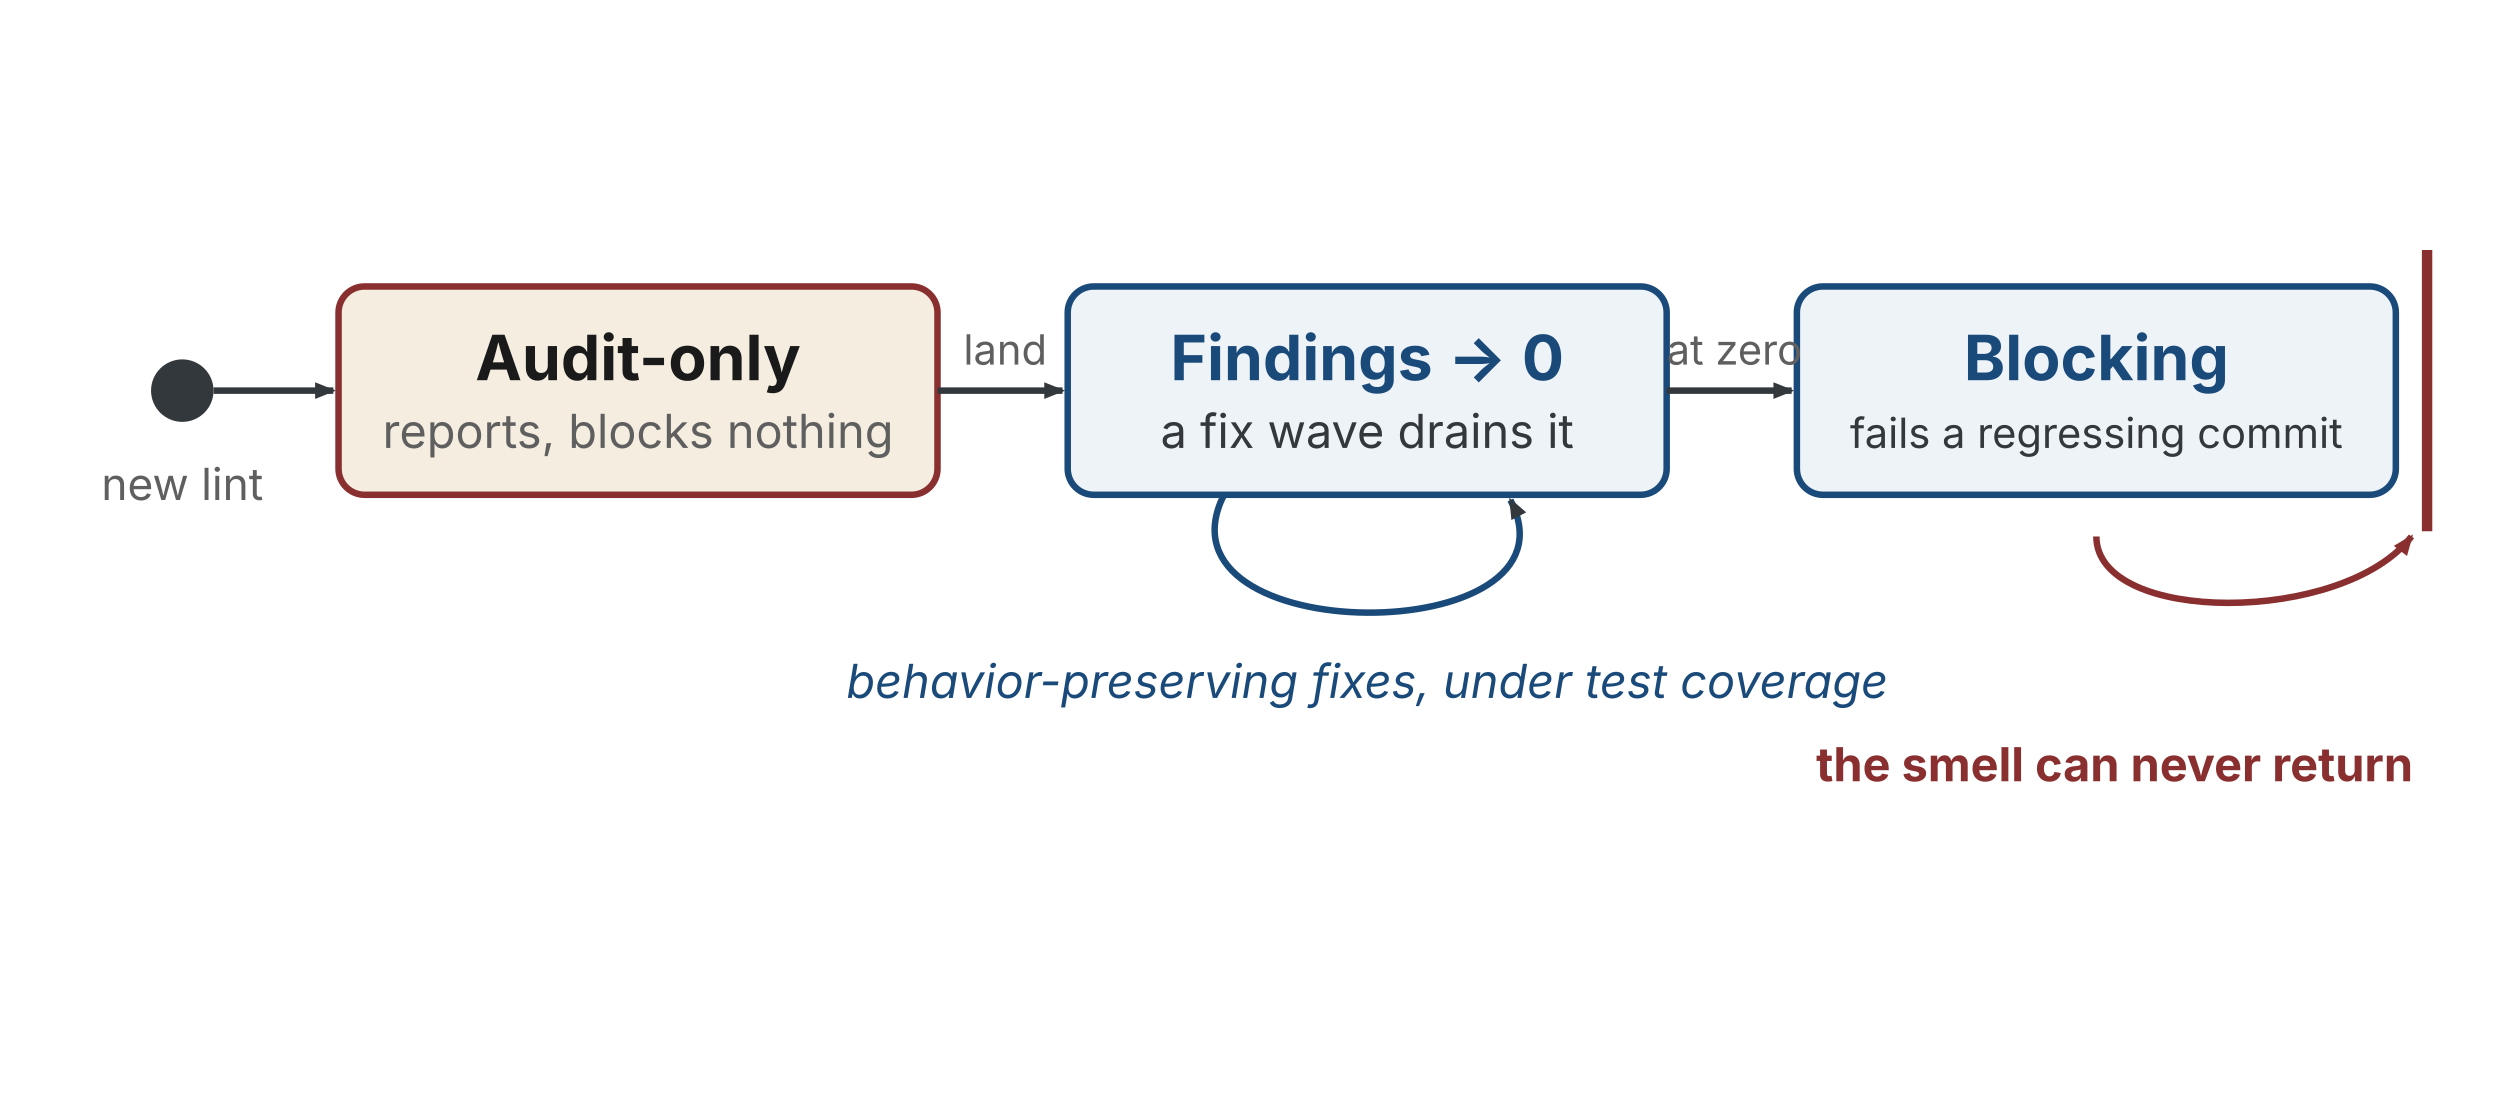
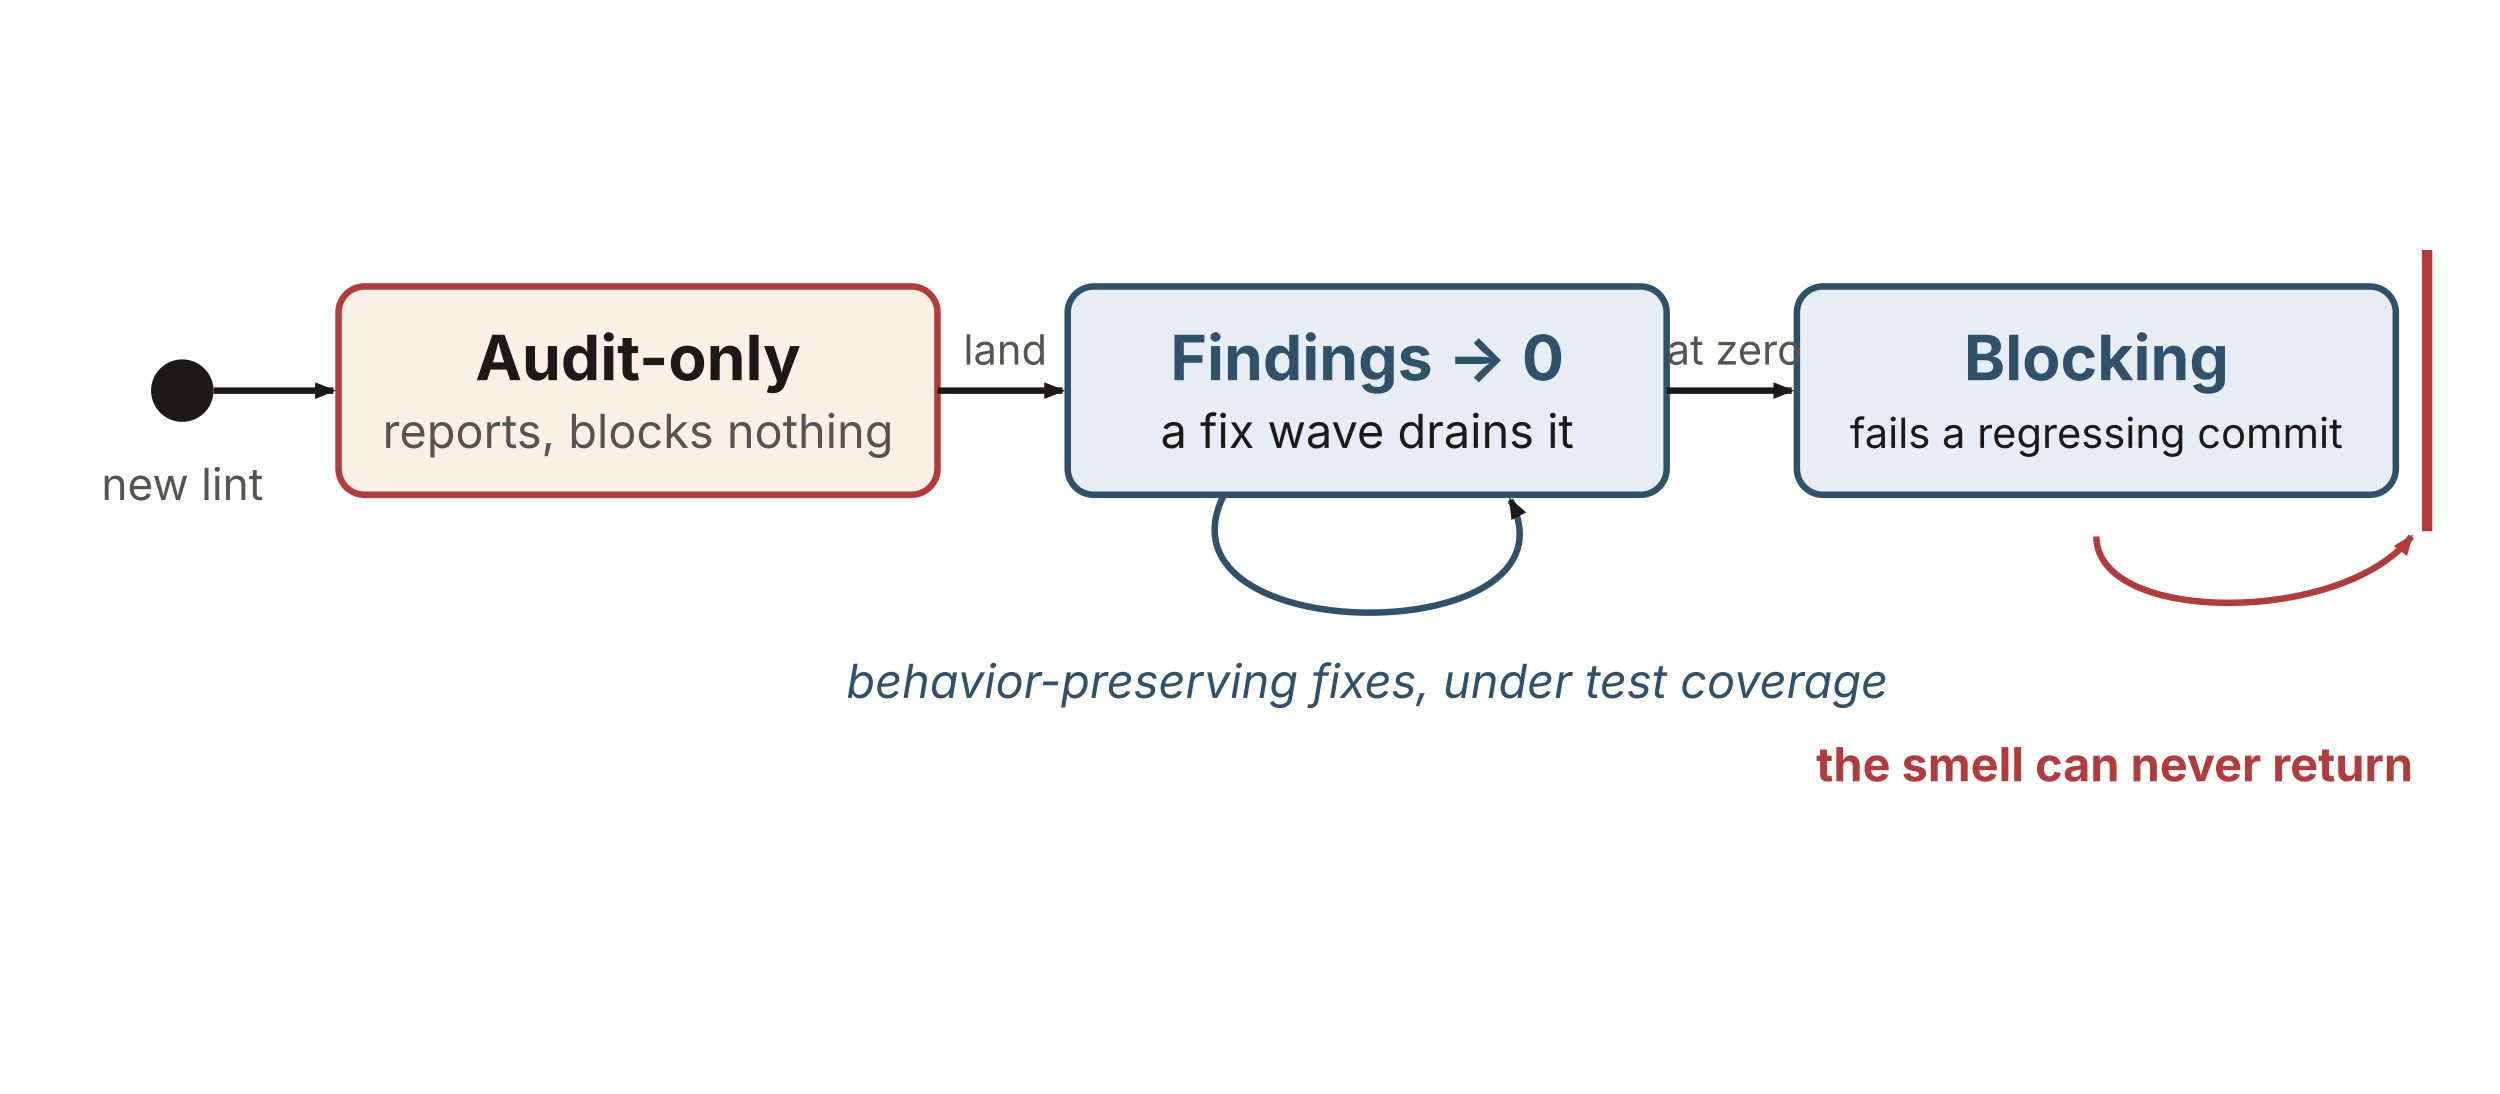
<svg xmlns="http://www.w3.org/2000/svg" viewBox="0 0 960 420" width="960" height="420" role="group" aria-labelledby="szpTitle szpDesc" font-family="'Source Sans 3', -apple-system, 'Segoe UI', sans-serif">
  <defs>
    <marker id="szpArrow" markerWidth="9" markerHeight="9" refX="7" refY="3.2" orient="auto" markerUnits="userSpaceOnUse">
-       <path d="M0,0 L8,3.2 L0,6.4 Z" fill="#33383d" />
+       <path d="M0,0 L8,3.2 L0,6.4 Z" fill="#1c1917" />
    </marker>
    <marker id="szpArrowRed" markerWidth="9" markerHeight="9" refX="7" refY="3.2" orient="auto" markerUnits="userSpaceOnUse">
-       <path d="M0,0 L8,3.2 L0,6.4 Z" fill="#8a2f2f" />
+       <path d="M0,0 L8,3.2 L0,6.4 Z" fill="#b23b3b" />
    </marker>
  </defs>
-   <circle cx="70" cy="150" r="12" fill="#33383d" />
-   <text x="70" y="192" text-anchor="middle" font-size="17" fill="#5f5f5f">new lint</text>
-   <rect x="130" y="110" width="230" height="80" rx="10" fill="#f4ede0" stroke="#8a2f2f" stroke-width="2.5" />
-   <text x="245" y="146" text-anchor="middle" font-size="24" font-weight="700" fill="#1a1a1a">Audit-only</text>
-   <text x="245" y="172" text-anchor="middle" font-size="18" fill="#5f5f5f">reports, blocks nothing</text>
-   <rect x="410" y="110" width="230" height="80" rx="10" fill="#eef3f8" stroke="#1a4a7a" stroke-width="2.5" />
-   <text x="525" y="146" text-anchor="middle" font-size="24" font-weight="700" fill="#1a4a7a">Findings → 0</text>
-   <text x="525" y="172" text-anchor="middle" font-size="18" fill="#33383d">a fix wave drains it</text>
-   <rect x="690" y="110" width="230" height="80" rx="10" fill="#eef3f8" stroke="#1a4a7a" stroke-width="2.5" />
-   <text x="805" y="146" text-anchor="middle" font-size="24" font-weight="700" fill="#1a4a7a">Blocking</text>
-   <text x="805" y="172" text-anchor="middle" font-size="16" fill="#33383d">fails a regressing commit</text>
-   <g fill="none" stroke="#33383d" stroke-width="2.5" marker-end="url(#szpArrow)">
+   <circle cx="70" cy="150" r="12" fill="#1c1917" />
+   <text x="70" y="192" text-anchor="middle" font-size="17" fill="#57534e">new lint</text>
+   <rect x="130" y="110" width="230" height="80" rx="10" fill="#faf1e6" stroke="#b23b3b" stroke-width="2.5" />
+   <text x="245" y="146" text-anchor="middle" font-size="24" font-weight="700" fill="#1c1917">Audit-only</text>
+   <text x="245" y="172" text-anchor="middle" font-size="18" fill="#57534e">reports, blocks nothing</text>
+   <rect x="410" y="110" width="230" height="80" rx="10" fill="#e7edf3" stroke="#2f5169" stroke-width="2.5" />
+   <text x="525" y="146" text-anchor="middle" font-size="24" font-weight="700" fill="#2f5169">Findings → 0</text>
+   <text x="525" y="172" text-anchor="middle" font-size="18" fill="#1c1917">a fix wave drains it</text>
+   <rect x="690" y="110" width="230" height="80" rx="10" fill="#e7edf3" stroke="#2f5169" stroke-width="2.5" />
+   <text x="805" y="146" text-anchor="middle" font-size="24" font-weight="700" fill="#2f5169">Blocking</text>
+   <text x="805" y="172" text-anchor="middle" font-size="16" fill="#1c1917">fails a regressing commit</text>
+   <g fill="none" stroke="#1c1917" stroke-width="2.5" marker-end="url(#szpArrow)">
    <path d="M82,150 L128,150" />
    <path d="M360,150 L408,150" />
    <path d="M640,150 L688,150" />
  </g>
-   <text x="386" y="140" text-anchor="middle" font-size="16" fill="#5f5f5f">land</text>
-   <text x="666" y="140" text-anchor="middle" font-size="16" fill="#5f5f5f">at zero</text>
-   <g fill="none" stroke="#1a4a7a" stroke-width="2.5" marker-end="url(#szpArrow)">
+   <text x="386" y="140" text-anchor="middle" font-size="16" fill="#57534e">land</text>
+   <text x="666" y="140" text-anchor="middle" font-size="16" fill="#57534e">at zero</text>
+   <g fill="none" stroke="#2f5169" stroke-width="2.5" marker-end="url(#szpArrow)">
    <path d="M470,190 C440,250 610,250 580,192" />
  </g>
-   <text x="525" y="268" text-anchor="middle" font-size="18" font-style="italic" fill="#1a4a7a">behavior-preserving fixes, under test coverage</text>
-   <line x1="932" y1="96" x2="932" y2="204" stroke="#8a2f2f" stroke-width="4" />
-   <g fill="none" stroke="#8a2f2f" stroke-width="2.5" marker-end="url(#szpArrowRed)">
+   <text x="525" y="268" text-anchor="middle" font-size="18" font-style="italic" fill="#2f5169">behavior-preserving fixes, under test coverage</text>
+   <line x1="932" y1="96" x2="932" y2="204" stroke="#b23b3b" stroke-width="4" />
+   <g fill="none" stroke="#b23b3b" stroke-width="2.5" marker-end="url(#szpArrowRed)">
    <path d="M805,206 C805,240 900,240 926,206" />
  </g>
-   <text x="812" y="300" text-anchor="middle" font-size="18" font-weight="700" fill="#8a2f2f">the smell can never return</text>
+   <text x="812" y="300" text-anchor="middle" font-size="18" font-weight="700" fill="#b23b3b">the smell can never return</text>
</svg>
